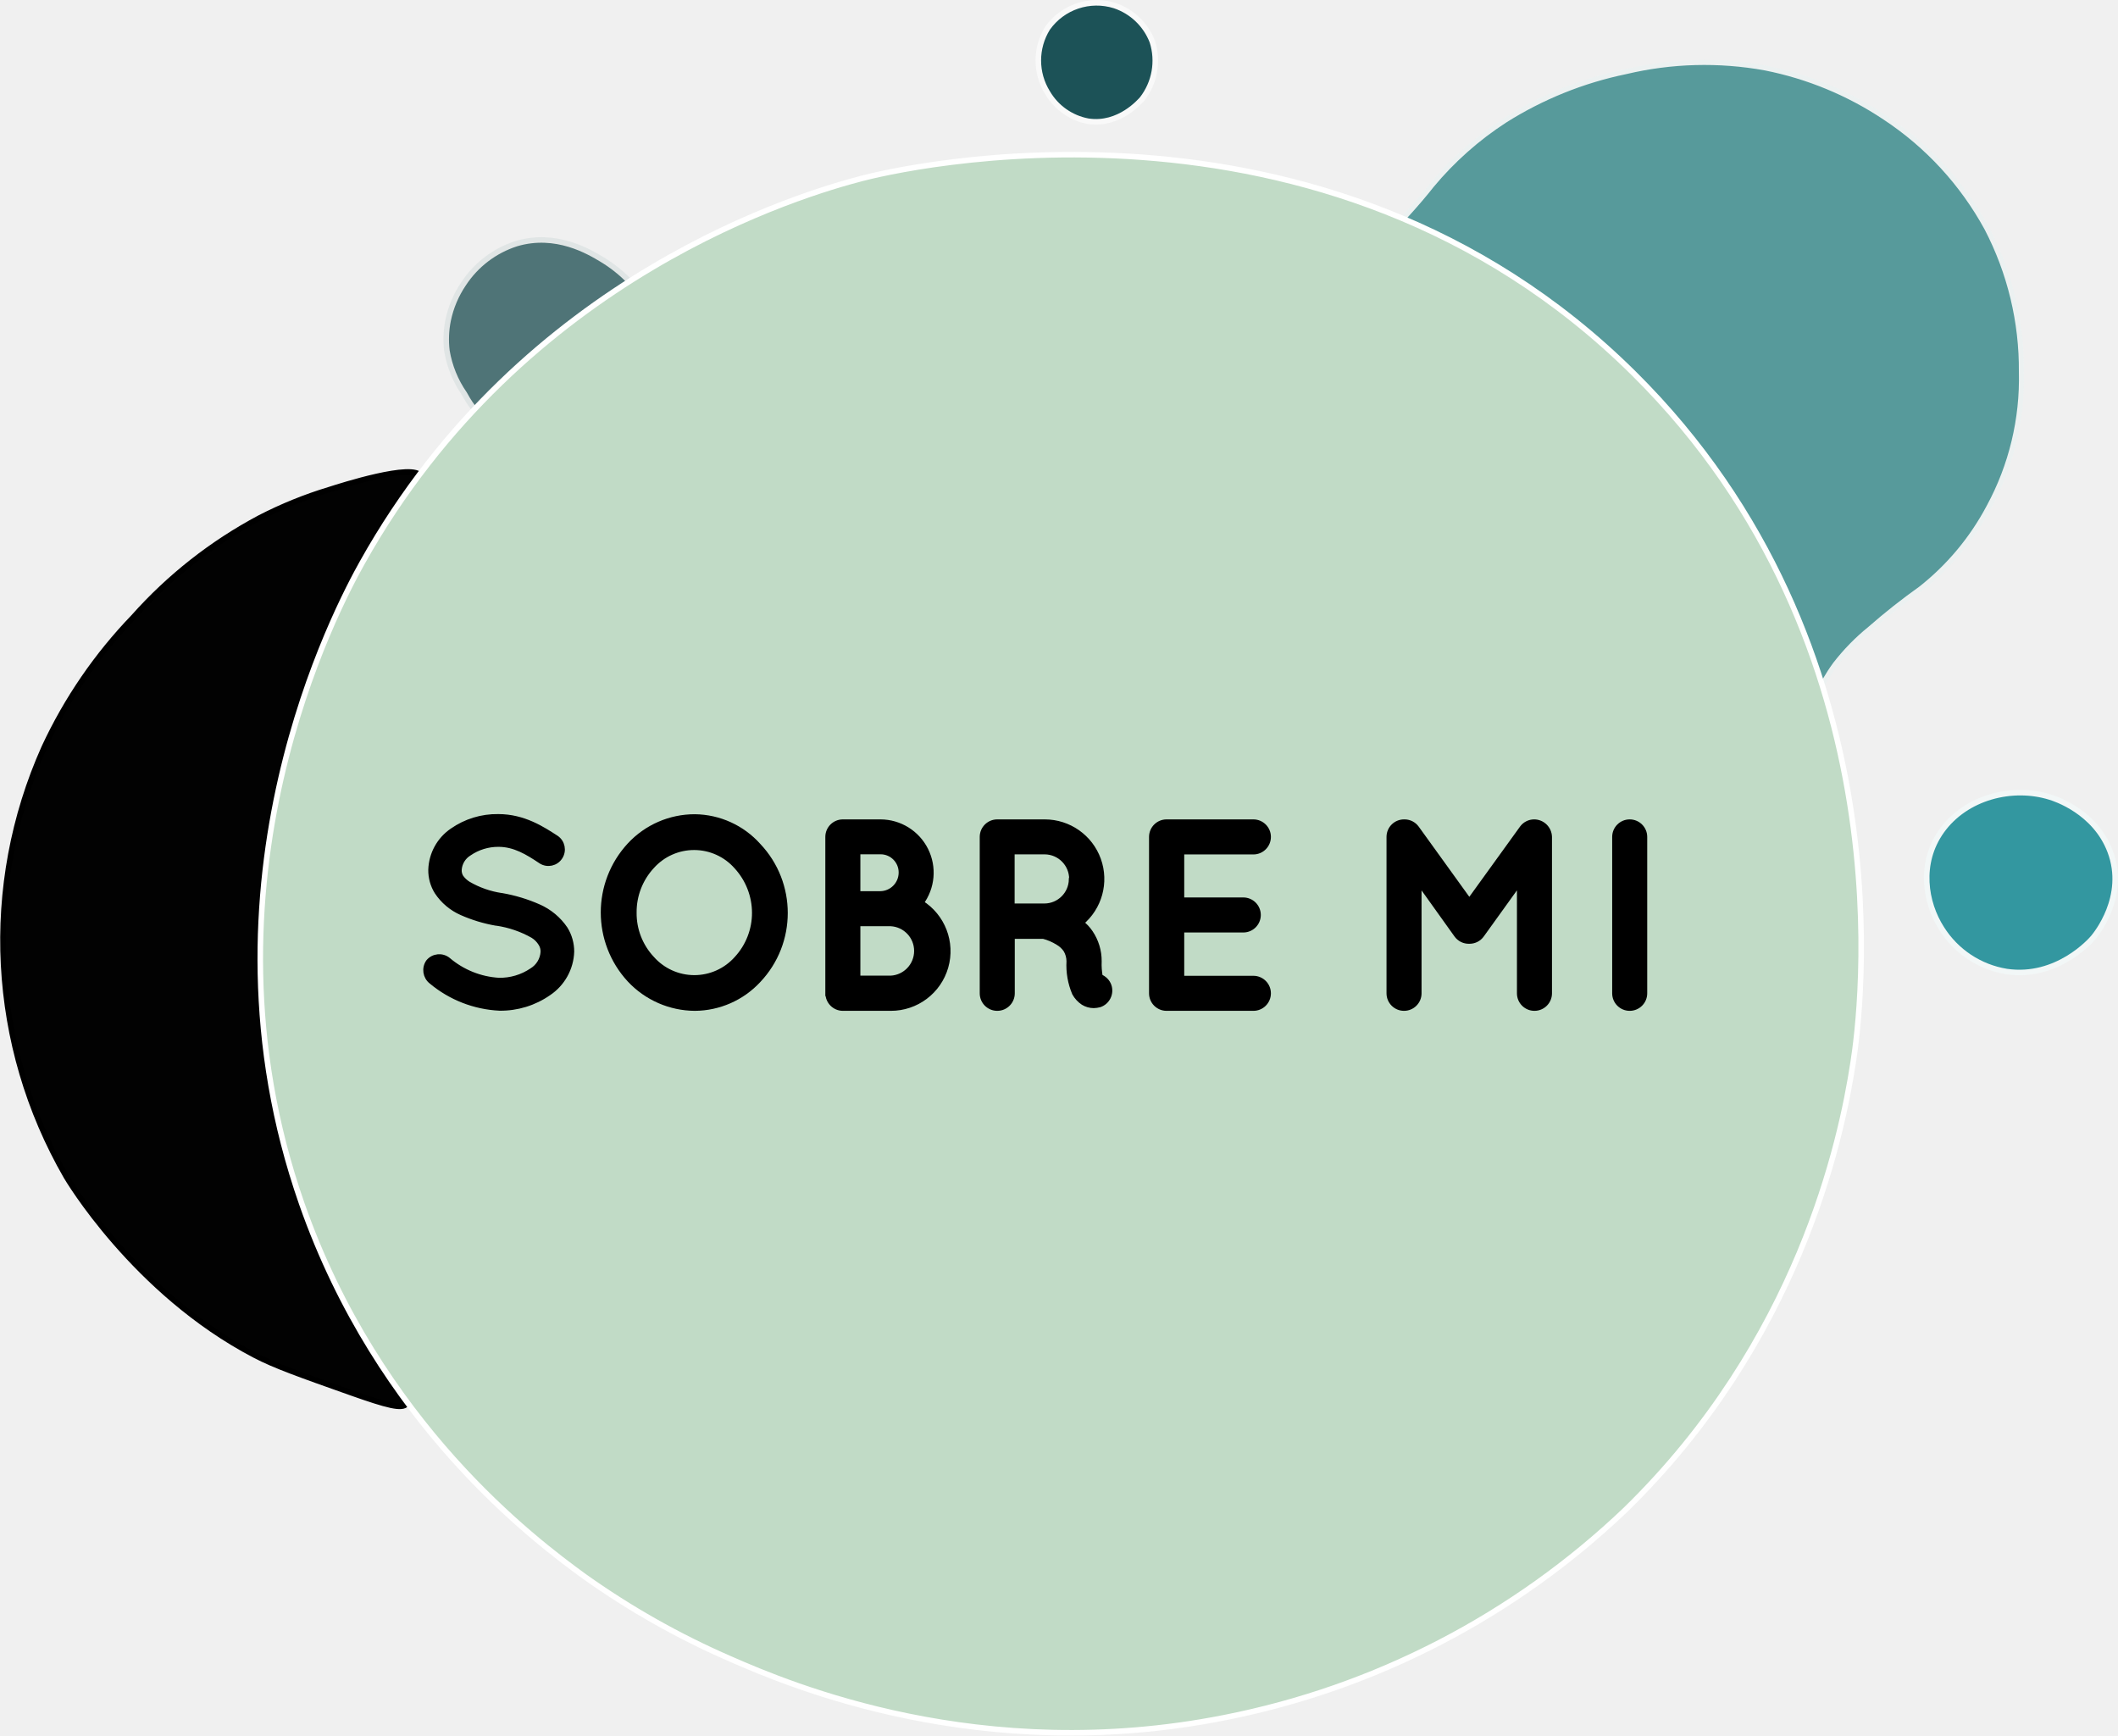
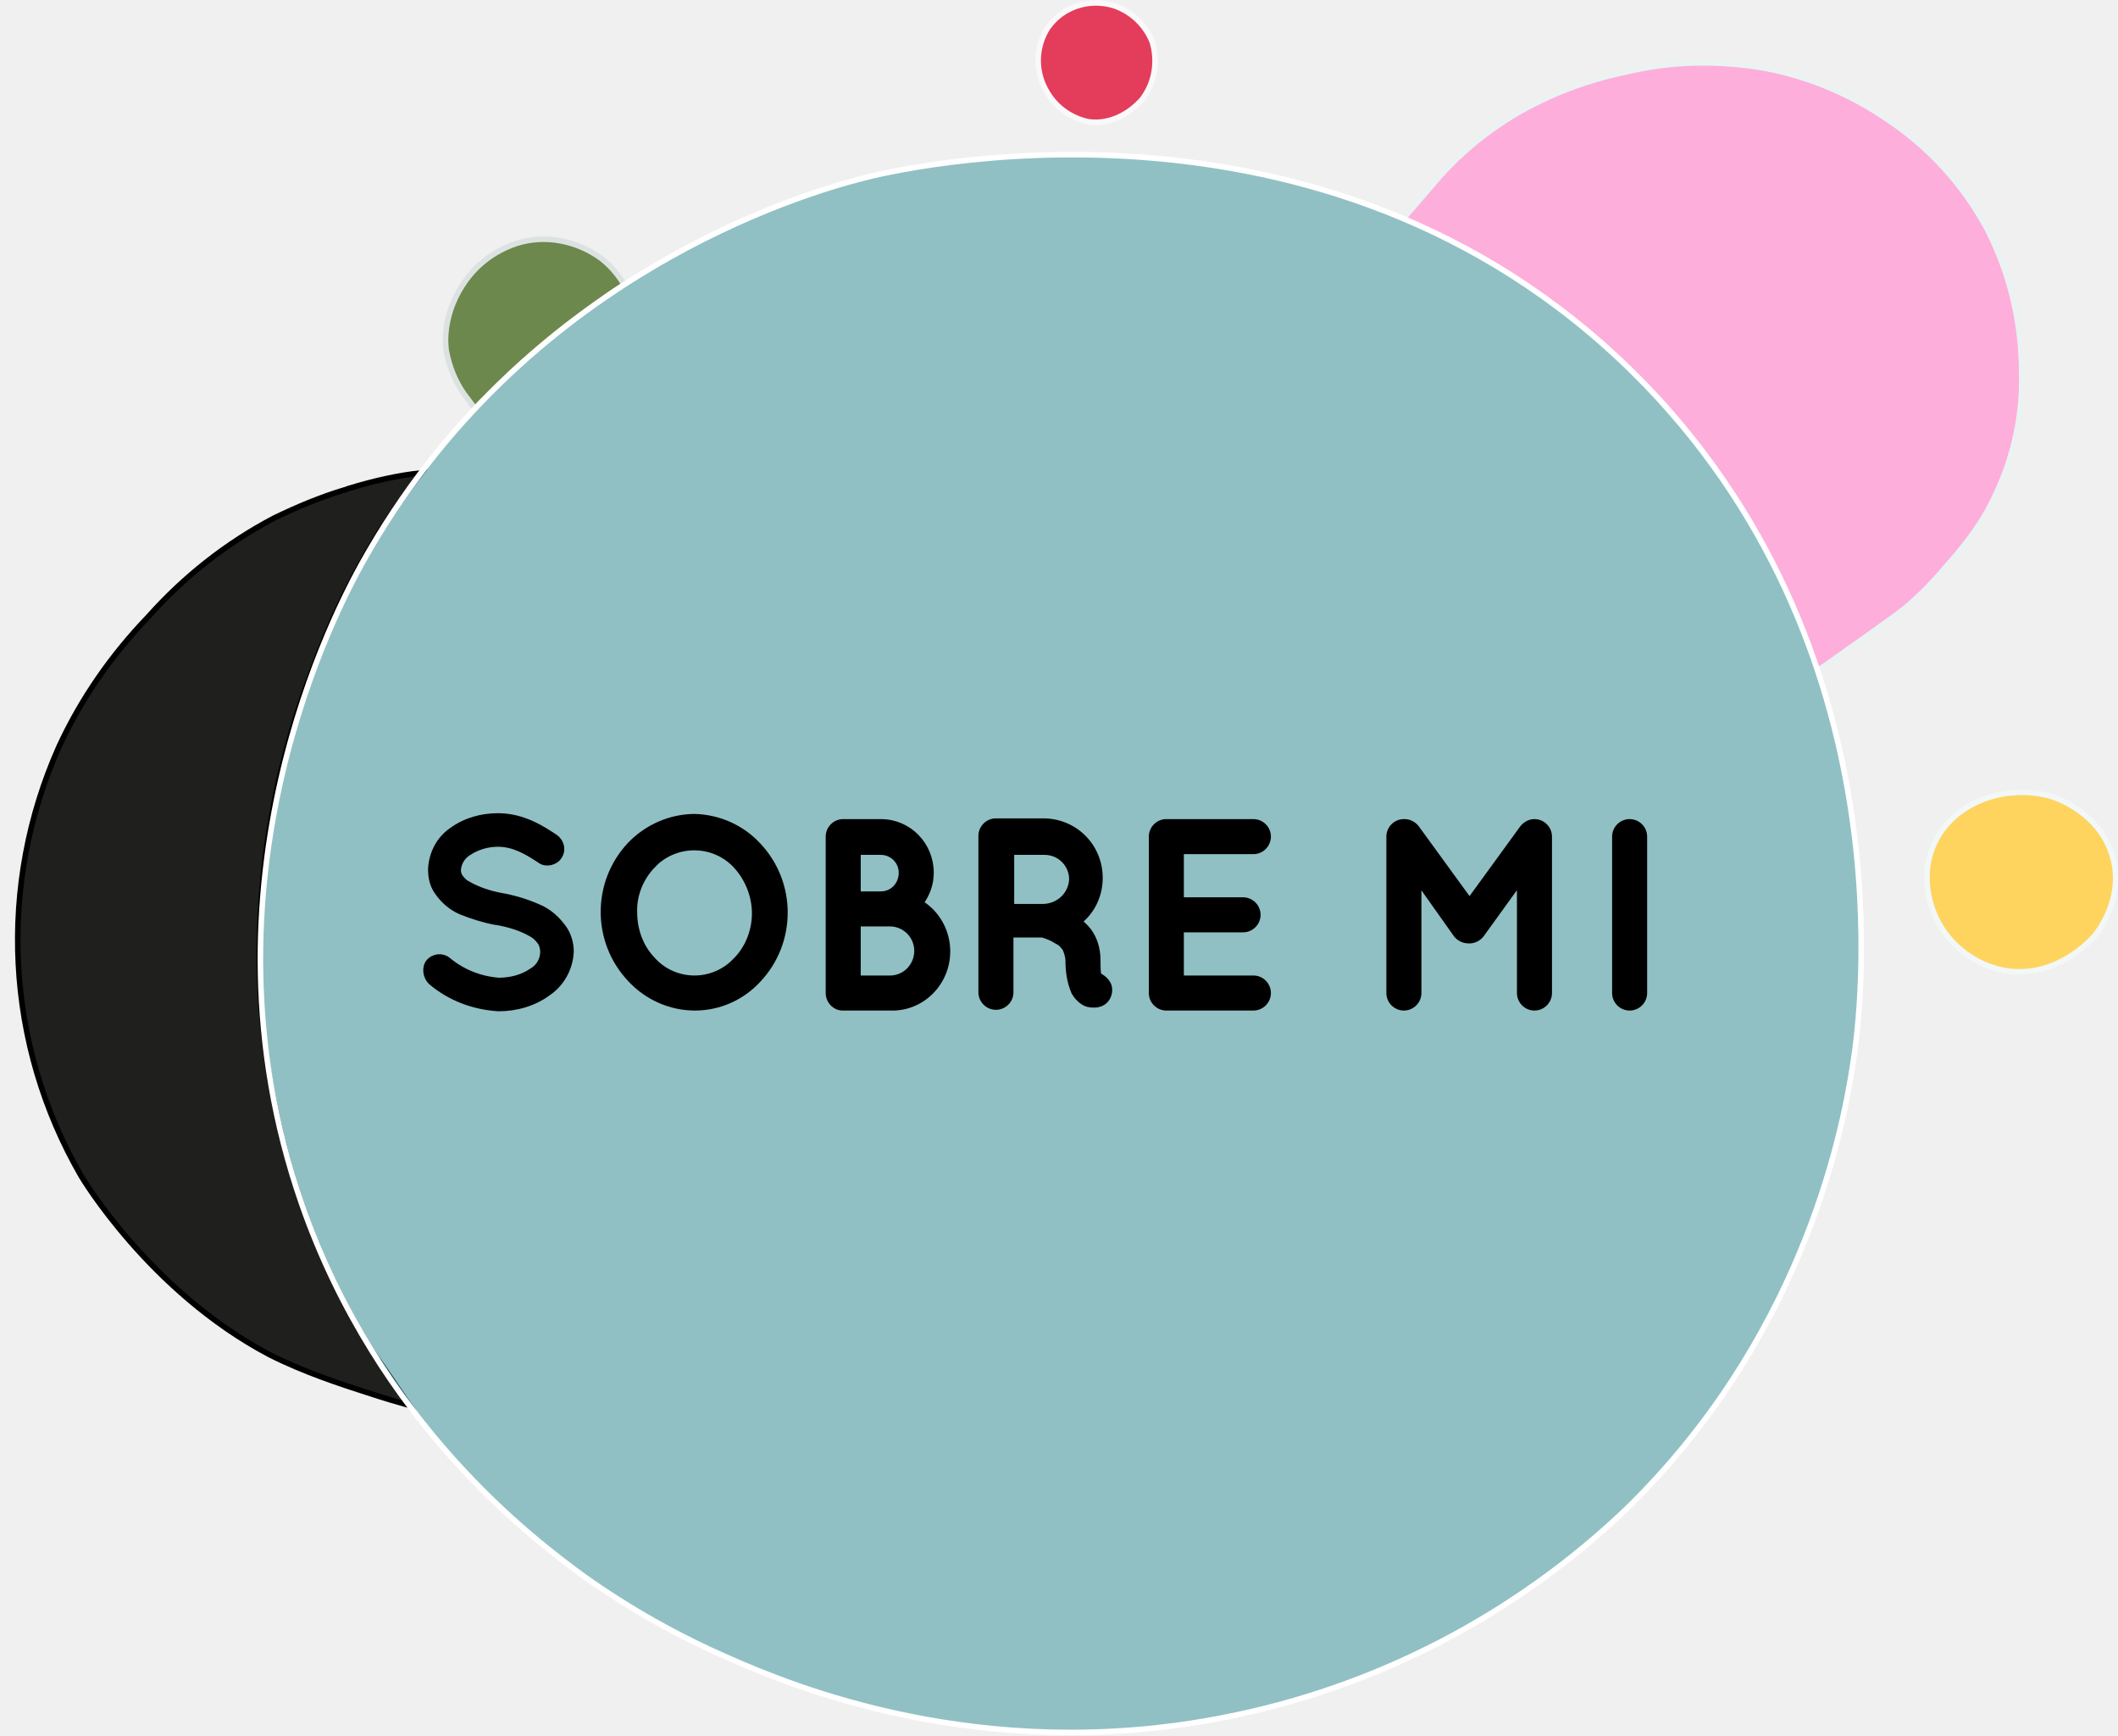
- <svg xmlns="http://www.w3.org/2000/svg" id="trazado" width="287.1" height="235.24" viewBox="0 0 287.1 235.24">
-   <path d="M186.27,34.87c-.36-1.07,1.11-2.19,4-5.33,1.68-1.83,3-3.4,3.8-4.43a44,44,0,0,1,9.91-8.8A49.4,49.4,0,0,1,220.36,9.7a46.18,46.18,0,0,1,18.91-.51,44.93,44.93,0,0,1,16.24,6.72,42.16,42.16,0,0,1,13.8,15A41.42,41.42,0,0,1,274,50.4a36.44,36.44,0,0,1-4.41,18.31,34.86,34.86,0,0,1-9.24,11.07,85.48,85.48,0,0,0-6.86,5.42A29.14,29.14,0,0,0,248.79,90c-2.21,3-2.71,5.34-3.53,5.24s-.89-2-1.31-4c-.53-2.57-1.69-4.9-4-9.58-4-8.15-10.43-15.38-12.82-18a114.32,114.32,0,0,0-13.71-12.87c-3.21-2.63-9.4-7.71-15.48-10.65a68.68,68.68,0,0,0-7.47-3.39C188,35.92,186.59,35.82,186.27,34.87Z" transform="translate(0 0.02)" style="fill:#368789;stroke:#ebf2f2;stroke-miterlimit:10;stroke-width:0.672px;opacity:0.82;isolation:isolate" />
-   <path d="M142,3.8a8.27,8.27,0,0,0,0,8.75,8.08,8.08,0,0,0,5.49,3.86c4.25.65,7.11-2.79,7.32-3a8.48,8.48,0,0,0,1.39-7.79A8.28,8.28,0,0,0,151.1.74,8.15,8.15,0,0,0,142,3.8Z" transform="translate(0 0.02)" style="fill:#1c5257;stroke:#f9f9f9;stroke-miterlimit:10;stroke-width:0.75px" />
-   <path d="M263.19,112.62c-3.12,4.38-2.24,9.72,0,13.21a12.83,12.83,0,0,0,8.81,5.84c6.83,1,11.42-4.21,11.75-4.61s4.59-5.55,2.29-11.67c-2.05-5.44-7.55-7.19-8.16-7.37C272.81,106.44,266.49,108,263.19,112.62Z" transform="translate(0 0.02)" style="fill:#3397a0;stroke:#f2f7f7;stroke-miterlimit:10;stroke-width:0.75px" />
-   <path d="M57.06,64.53c-.93-1.87-10.9,1.33-12.39,1.81a55.77,55.77,0,0,0-9.46,3.83A61.57,61.57,0,0,0,18.1,83.62,64.75,64.75,0,0,0,6,101.27,64,64,0,0,0,9,159.49s9.15,15.63,25.53,24.18c2.72,1.43,6.19,2.65,13.13,5.11,4.84,1.71,6.89,2.25,7.45,1.48.74-1-1.59-3.69-3.59-6.43,0,0-2.34-3.21-8.38-16.3-5.62-12.2-6.66-26.59-6.94-30.48a107.76,107.76,0,0,1,6.49-44.43,109.12,109.12,0,0,1,8.74-18.24,47.7,47.7,0,0,1,3.47-6C56.65,65.77,57.34,65.1,57.06,64.53Z" transform="translate(0 0.02)" style="fill:#020202;stroke:#000;stroke-miterlimit:10;stroke-width:0.75px" />
-   <path d="M65.78,56.36c-1,.28-2.52-2.41-2.83-3a14.39,14.39,0,0,1-2.37-5.83,12.91,12.91,0,0,1,.17-4.16,13.78,13.78,0,0,1,2.08-4.91A13.46,13.46,0,0,1,70,33c5.37-1.6,9.86,1.1,11.59,2.14,2.64,1.58,5.16,4.11,4.72,5-.08.15-.2.17-.9.56-.3.16-.84.51-1.91,1.21-3,1.93-5.78,4-5.78,4A94.13,94.13,0,0,0,70,52.22c-.47.46-1.25,1.29-2.25,2.17-.41.37-.69.6-1.13,1C66,56.13,66,56.3,65.78,56.36Z" transform="translate(0 0.02)" style="fill:#1d4e51;stroke:#dce2e2;stroke-miterlimit:10;stroke-width:0.75px;opacity:0.76;isolation:isolate" />
-   <path d="M220.35,204.62c23.39-22.83,29.2-49.85,30.84-60.58,1-6.29,7.73-56.32-29.7-93.42C179.28,8.78,120.92,23.09,116.84,24.16c-7.68,2-45.88,13-67.73,52.07-3.24,5.8-23.44,43.35-8.21,86.89,10.42,29.78,31.55,45.62,38.31,50.54a109.15,109.15,0,0,0,19.72,11.15c8.22,3.61,34,14.53,67,8A109.37,109.37,0,0,0,220.35,204.62Z" transform="translate(0 0.02)" style="fill:#c1dbc6" />
-   <path d="M220.35,204.62c23.39-22.83,29.2-49.85,30.84-60.58,1-6.29,7.73-56.32-29.7-93.42C179.28,8.78,120.92,23.09,116.84,24.16c-7.68,2-45.88,13-67.73,52.07-3.24,5.8-23.44,43.35-8.21,86.89,10.42,29.78,31.55,45.62,38.31,50.54a109.15,109.15,0,0,0,19.72,11.15c8.22,3.61,34,14.53,67,8A109.37,109.37,0,0,0,220.35,204.62Z" transform="translate(0 0.02)" style="fill:none;stroke:#fff;stroke-miterlimit:10;stroke-width:0.75px" />
-   <path d="M58.1,130.37a1.88,1.88,0,0,1,2.63-.25,11.72,11.72,0,0,0,6.88,2.77,7.76,7.76,0,0,0,4.5-1.33A3.21,3.21,0,0,0,73.65,129a2,2,0,0,0-.32-1.15,3.28,3.28,0,0,0-1.08-1.08,14.15,14.15,0,0,0-4.93-1.69h-.07a20,20,0,0,1-4.65-1.41,7.74,7.74,0,0,1-3.34-2.81,5.48,5.48,0,0,1-.83-3,6.63,6.63,0,0,1,2.88-5.25,10.57,10.57,0,0,1,6.23-1.91c3.45,0,6,1.69,7.84,2.88a1.86,1.86,0,0,1,.51,2.56,1.84,1.84,0,0,1-2.53.56l0,0c-1.84-1.23-3.6-2.31-5.79-2.31a7,7,0,0,0-4,1.23,2.86,2.86,0,0,0-1.36,2.26,1.76,1.76,0,0,0,.25,1,3.44,3.44,0,0,0,1,.94,12.67,12.67,0,0,0,4.5,1.58H68a21.37,21.37,0,0,1,5,1.51,8.42,8.42,0,0,1,3.6,3,5.8,5.8,0,0,1,.86,3.06,7,7,0,0,1-3.09,5.58,11.33,11.33,0,0,1-6.66,2.05,15.55,15.55,0,0,1-9.22-3.6A1.93,1.93,0,0,1,58.1,130.37Z" transform="translate(0 0.02)" style="stroke:#000;stroke-miterlimit:10;stroke-width:0.75px" />
-   <path d="M102.78,114.62a13.25,13.25,0,0,1,0,18.22,11.83,11.83,0,0,1-8.59,3.78,12.16,12.16,0,0,1-8.81-3.85,13.41,13.41,0,0,1,0-18.22,12,12,0,0,1,8.81-3.83A11.71,11.71,0,0,1,102.78,114.62Zm-.47,9.11a9.31,9.31,0,0,0-2.45-6.3,7.69,7.69,0,0,0-11.5-.05,9.14,9.14,0,0,0-2.44,6.3,9,9,0,0,0,2.44,6.26,7.7,7.7,0,0,0,11.52,0,9.17,9.17,0,0,0,2.43-6.26Z" transform="translate(0 0.02)" style="stroke:#000;stroke-miterlimit:10;stroke-width:0.75px" />
-   <path d="M112.25,134.62v-21.2a2,2,0,0,1,2-2h5.11a6.85,6.85,0,0,1,5.47,10.94,7.71,7.71,0,0,1-4.09,14.26h-6.48a2,2,0,0,1-2-2Zm4-13.47h3.1a2.9,2.9,0,0,0,2.84-2.91,2.83,2.83,0,0,0-2.82-2.84h-3.12Zm0,11.45h4.5a3.73,3.73,0,0,0,0-7.45h-4.5Z" transform="translate(0 0.02)" style="stroke:#000;stroke-miterlimit:10;stroke-width:0.75px" />
-   <path d="M150.3,133.62a2,2,0,0,1-1.26,2.52,3.5,3.5,0,0,1-.79.11h0a2.68,2.68,0,0,1-1.4-.4,3.6,3.6,0,0,1-1.16-1.26,9.68,9.68,0,0,1-.75-4.32,3.12,3.12,0,0,0-.43-1.55,3.33,3.33,0,0,0-1.08-1,7,7,0,0,0-2-.86h-4.25v7.76a2,2,0,0,1-4,0v-21.2a2,2,0,0,1,2-2h6.44a7.7,7.7,0,0,1,4.9,13.64,5.69,5.69,0,0,1,1.26,1.33,6.83,6.83,0,0,1,1.18,3.89,9.42,9.42,0,0,0,.15,2.12A2,2,0,0,1,150.3,133.62Zm-5-14.47a3.71,3.71,0,0,0-3.68-3.74h-4.46v7.41h4.43a3.7,3.7,0,0,0,3.67-3.64Z" transform="translate(0 0.02)" style="stroke:#000;stroke-miterlimit:10;stroke-width:0.75px" />
-   <path d="M156.13,134.62v-21.2a2,2,0,0,1,2-2H169.9a2,2,0,0,1,0,4h-9.75V122h8.38a2,2,0,0,1,0,4h-8.38v6.62h9.75a2,2,0,0,1,0,4H158.12A2,2,0,0,1,156.13,134.62Z" transform="translate(0 0.02)" style="stroke:#000;stroke-miterlimit:10;stroke-width:0.75px" />
-   <path d="M210,113.42v21.2a2,2,0,0,1-4,0V119.5l-5.18,7.2a2,2,0,0,1-1.62.83h-.07a2,2,0,0,1-1.66-.83l-5.15-7.2v15.12a2,2,0,0,1-4,0v-21.2a2,2,0,0,1,2-2h.11a2,2,0,0,1,1.58.83l7.16,9.93,7.17-9.93a2,2,0,0,1,1.62-.83h0A2.05,2.05,0,0,1,210,113.42Z" transform="translate(0 0.02)" style="stroke:#000;stroke-miterlimit:10;stroke-width:0.75px" />
-   <path d="M218.91,113.42a2,2,0,1,1,4,0v21.2a2,2,0,0,1-4,0Z" transform="translate(0 0.02)" style="stroke:#000;stroke-miterlimit:10;stroke-width:0.75px" />
+ <svg xmlns="http://www.w3.org/2000/svg" version="1.1" id="trazado" x="0px" y="0px" viewBox="0 0 287.1 235.2" style="enable-background:new 0 0 287.1 235.2;" xml:space="preserve">
+   <style type="text/css">
+ 	.st0{fill:#FDAEDB;stroke:#EBF2F2;stroke-width:0.672;stroke-miterlimit:10;enable-background:new    ;}
+ 	.st1{fill:#E43C5B;stroke:#F9F9F9;stroke-width:0.75;stroke-miterlimit:10;}
+ 	.st2{fill:#FED45F;stroke:#F2F7F7;stroke-width:0.75;stroke-miterlimit:10;}
+ 	.st3{fill:#1F1F1D;stroke:#000000;stroke-width:0.75;stroke-miterlimit:10;}
+ 	.st4{fill:#6C884C;stroke:#DCE2E2;stroke-width:0.75;stroke-miterlimit:10;enable-background:new    ;}
+ 	.st5{opacity:0.5;fill:#308F97;}
+ 	.st6{fill:none;stroke:#FFFFFF;stroke-width:0.75;stroke-miterlimit:10;}
+ 	.st7{stroke:#000000;stroke-width:0.75;stroke-miterlimit:10;}
+ 	.st8{fill:#B17CB5;stroke:#EBF2F2;stroke-width:0.672;stroke-miterlimit:10;}
+ </style>
+   <path class="st0" d="M190.3,29.6c0,0,3.3-3.8,3.8-4.4c2.8-3.4,6.2-6.4,9.9-8.8c5-3.2,10.6-5.4,16.4-6.6c6.2-1.5,12.6-1.6,18.9-0.5  c5.8,1.1,11.3,3.4,16.2,6.7c5.8,3.8,10.5,8.9,13.8,15c3.1,6,4.7,12.7,4.7,19.5c0.2,6.4-1.4,12.7-4.4,18.3c-0.1,0.2-0.2,0.4-0.2,0.4  c-0.7,1.2-2.1,3.6-5.3,7.2c-1.8,2.1-3.4,3.9-5.9,6c-1.5,1.2-2.2,1.6-5.9,4.3c-2.6,1.8-4.6,3.3-6,4.2c-2.1-5.8-4.3-10.5-6-14  c-1.4-2.8-2.9-5.8-5.3-9.6c-1-1.6-3.5-5.4-7.3-10c-1.3-1.6-5.1-6-10.8-11c-6.6-5.7-12.3-9.2-14-10.2c-3.8-2.3-7.4-4-7.4-4  C193.7,31.2,190.3,29.6,190.3,29.6z" />
+   <path class="st1" d="M142,3.8c-1.7,2.7-1.7,6.1,0,8.8c1.2,2,3.2,3.4,5.5,3.9c4.3,0.6,7.1-2.8,7.3-3c1.7-2.2,2.2-5.1,1.4-7.8  c-0.9-2.3-2.8-4.1-5.1-4.9C147.7-0.3,144,0.9,142,3.8z" />
+   <path class="st2" d="M263.2,112.6c-3.1,4.4-2.2,9.7,0,13.2c2,3.1,5.2,5.2,8.8,5.8c6.8,1,11.4-4.2,11.8-4.6s4.6-5.6,2.3-11.7  c-2-5.4-7.5-7.2-8.2-7.4C272.8,106.5,266.5,108,263.2,112.6z" />
+   <path class="st3" d="M57.1,64.1c-2.9,0.3-6.2,1-9.8,2.1c-0.3,0.1-0.5,0.2-0.6,0.2c-3.3,1-6.4,2.3-9.5,3.8c-6.5,3.4-12.3,8-17.1,13.4  c-5,5.2-9.1,11.1-12.1,17.6c-8.4,18.8-7.3,40.4,3,58.2c0,0,9.2,15.6,25.5,24.2c4.7,2.4,10,4.1,13.1,5.1c2.4,0.8,4.5,1.4,5.9,1.8  c-1.7-2.5-3.4-5-5.1-7.4c-2.4-3.8-5.3-9.1-7.9-15.6c-1.6-4-6-15.6-7.1-31c-1.4-20.2,3.4-36.6,7.1-46.1c2-5.5,4.9-11.8,9-18.4  C53.4,69.1,55.2,66.5,57.1,64.1z" />
+   <path class="st4" d="M64.4,55.4c-0.5-0.7-1-1.3-1.5-2c-1.2-1.7-2-3.7-2.4-5.8c-0.2-1.4-0.1-2.8,0.2-4.2c0.4-1.8,1.1-3.4,2.1-4.9  c1.7-2.6,4.2-4.5,7.2-5.5c4-1.3,8.4-0.3,11.6,2.1c1.5,1.2,2.5,2.6,3,3.5c-0.9,0.6-1.9,1.2-2.8,1.9c-1.6,1.2-3.3,2.4-4.9,3.6  c-0.3,0.2-4.3,3.4-7.1,6c-1.2,1.1-2.4,2.3-2.4,2.3c-0.7,0.7-1.3,1.3-1.6,1.6C65.2,54.5,64.8,55,64.4,55.4z" />
+   <path class="st5" d="M220.4,204.6c23.4-22.8,29.2-49.9,30.8-60.6c1-6.3,7.7-56.3-29.7-93.4C179.3,8.8,120.9,23.1,116.8,24.2  c-7.7,2-45.9,13-67.7,52.1c-3.2,5.8-23.4,43.3-8.2,86.9c10.4,29.8,31.6,45.6,38.3,50.5c6.2,4.4,12.8,8.1,19.7,11.1  c8.2,3.6,34,14.5,67,8C186.4,228.8,205.3,219,220.4,204.6z" />
+   <path class="st6" d="M220.4,204.6c23.4-22.8,29.2-49.9,30.8-60.6c1-6.3,7.7-56.3-29.7-93.4C179.3,8.8,120.9,23.1,116.8,24.2  c-7.7,2-45.9,13-67.7,52.1c-3.2,5.8-23.4,43.3-8.2,86.9c10.4,29.8,31.6,45.6,38.3,50.5c6.2,4.4,12.8,8.1,19.7,11.1  c8.2,3.6,34,14.5,67,8C186.4,228.8,205.3,219,220.4,204.6z" />
+   <path class="st7" d="M58.1,130.4c0.7-0.8,1.8-0.9,2.6-0.3c1.9,1.6,4.3,2.6,6.9,2.8c1.6,0,3.2-0.4,4.5-1.3c0.9-0.5,1.5-1.5,1.5-2.6  c0-0.4-0.1-0.8-0.3-1.2c-0.3-0.4-0.6-0.8-1.1-1.1c-1.5-0.9-3.2-1.4-4.9-1.7h-0.1c-1.6-0.3-3.2-0.8-4.7-1.4c-1.4-0.6-2.5-1.6-3.3-2.8  c-0.6-0.9-0.8-1.9-0.8-3c0.1-2.1,1.1-4.1,2.9-5.3c1.8-1.3,4-1.9,6.2-1.9c3.4,0,6,1.7,7.8,2.9c0.8,0.6,1.1,1.7,0.5,2.6  c-0.5,0.8-1.7,1.1-2.5,0.6l0,0c-1.8-1.2-3.6-2.3-5.8-2.3c-1.4,0-2.8,0.4-4,1.2c-0.8,0.5-1.3,1.3-1.4,2.3c0,0.4,0.1,0.7,0.3,1  c0.3,0.4,0.6,0.7,1,0.9c1.4,0.8,2.9,1.3,4.5,1.6h0c1.7,0.3,3.4,0.8,5,1.5c1.5,0.6,2.7,1.7,3.6,3c0.6,0.9,0.9,2,0.9,3.1  c-0.1,2.2-1.2,4.3-3.1,5.6c-1.9,1.4-4.3,2.1-6.7,2.1c-3.4-0.2-6.6-1.4-9.2-3.6C57.7,132.4,57.5,131.2,58.1,130.4z" />
+   <path class="st7" d="M102.8,114.6c4.8,5.1,4.8,13.1,0,18.2c-2.2,2.4-5.3,3.8-8.6,3.8c-3.3,0-6.5-1.4-8.8-3.9  c-4.8-5.1-4.8-13.1,0-18.2c2.3-2.4,5.5-3.8,8.8-3.8C97.5,110.8,100.6,112.2,102.8,114.6z M102.3,123.8c0-2.3-0.9-4.6-2.4-6.3  c-2.8-3.2-7.7-3.5-10.9-0.7c-0.2,0.2-0.4,0.4-0.6,0.6c-1.6,1.7-2.5,4-2.4,6.3c0,2.3,0.8,4.6,2.4,6.3c2.8,3.2,7.7,3.5,10.9,0.6  c0.2-0.2,0.4-0.4,0.6-0.6C101.5,128.3,102.3,126,102.3,123.8L102.3,123.8z" />
+   <path class="st7" d="M112.3,134.6v-21.2c0-1.1,0.9-2,2-2h5.1c3.8,0,6.8,3.1,6.8,6.9c0,1.5-0.5,2.9-1.4,4.1c3.6,2.2,4.7,7,2.5,10.6  c-1.4,2.3-3.9,3.7-6.6,3.6h-6.5C113.2,136.6,112.3,135.7,112.3,134.6L112.3,134.6z M116.3,121.2h3.1c1.6,0,2.8-1.3,2.8-2.9  c0-1.6-1.3-2.8-2.8-2.8c0,0,0,0,0,0h-3.1L116.3,121.2z M116.3,132.6h4.5c2.1-0.1,3.6-1.9,3.5-3.9c-0.1-1.9-1.6-3.4-3.5-3.5h-4.5  V132.6z" />
+   <path class="st7" d="M150.3,133.6c0.3,1-0.2,2.2-1.3,2.5c-0.3,0.1-0.5,0.1-0.8,0.1l0,0c-0.5,0-1-0.1-1.4-0.4  c-0.5-0.3-0.9-0.8-1.2-1.3c-0.6-1.4-0.8-2.8-0.8-4.3c0-0.5-0.2-1.1-0.4-1.6c-0.3-0.4-0.6-0.8-1.1-1c-0.6-0.4-1.3-0.7-2-0.9h-4.3v7.8  c0,1.1-0.9,2-2,2s-2-0.9-2-2v-21.2c0-1.1,0.9-2,2-2h6.4c4.3,0,7.7,3.4,7.7,7.7c0,2.3-1,4.5-2.8,5.9c0.5,0.4,0.9,0.8,1.3,1.3  c0.8,1.1,1.2,2.5,1.2,3.9c0,0.7,0,1.4,0.1,2.1C149.7,132.6,150.1,133.1,150.3,133.6z M145.3,119.2c0-2-1.6-3.7-3.7-3.7c0,0,0,0,0,0  h-4.5v7.4h4.4C143.6,122.8,145.2,121.2,145.3,119.2L145.3,119.2z" />
+   <path class="st7" d="M156.1,134.6v-21.2c0-1.1,0.9-2,2-2h11.8c1.1,0,2,0.9,2,2s-0.9,2-2,2h-9.8v6.6h8.4c1.1,0,2,0.9,2,2s-0.9,2-2,2  h-8.4v6.6h9.8c1.1,0,2,0.9,2,2s-0.9,2-2,2h-11.8C157,136.6,156.1,135.7,156.1,134.6z" />
+   <path class="st7" d="M210,113.4v21.2c0,1.1-0.9,2-2,2s-2-0.9-2-2v-15.1l-5.2,7.2c-0.4,0.5-1,0.8-1.6,0.8h-0.1  c-0.7,0-1.3-0.3-1.7-0.8l-5.1-7.2v15.1c0,1.1-0.9,2-2,2s-2-0.9-2-2v-21.2c0-1.1,0.9-2,2-2h0.1c0.6,0,1.2,0.3,1.6,0.8l7.2,9.9  l7.2-9.9c0.4-0.5,1-0.8,1.6-0.8l0,0C209.1,111.4,210,112.3,210,113.4z" />
+   <path class="st7" d="M218.9,113.4c0-1.1,0.9-2,2-2s2,0.9,2,2v21.2c0,1.1-0.9,2-2,2s-2-0.9-2-2V113.4z" />
+   <path class="st8" d="M256.2,92.9" />
</svg>
